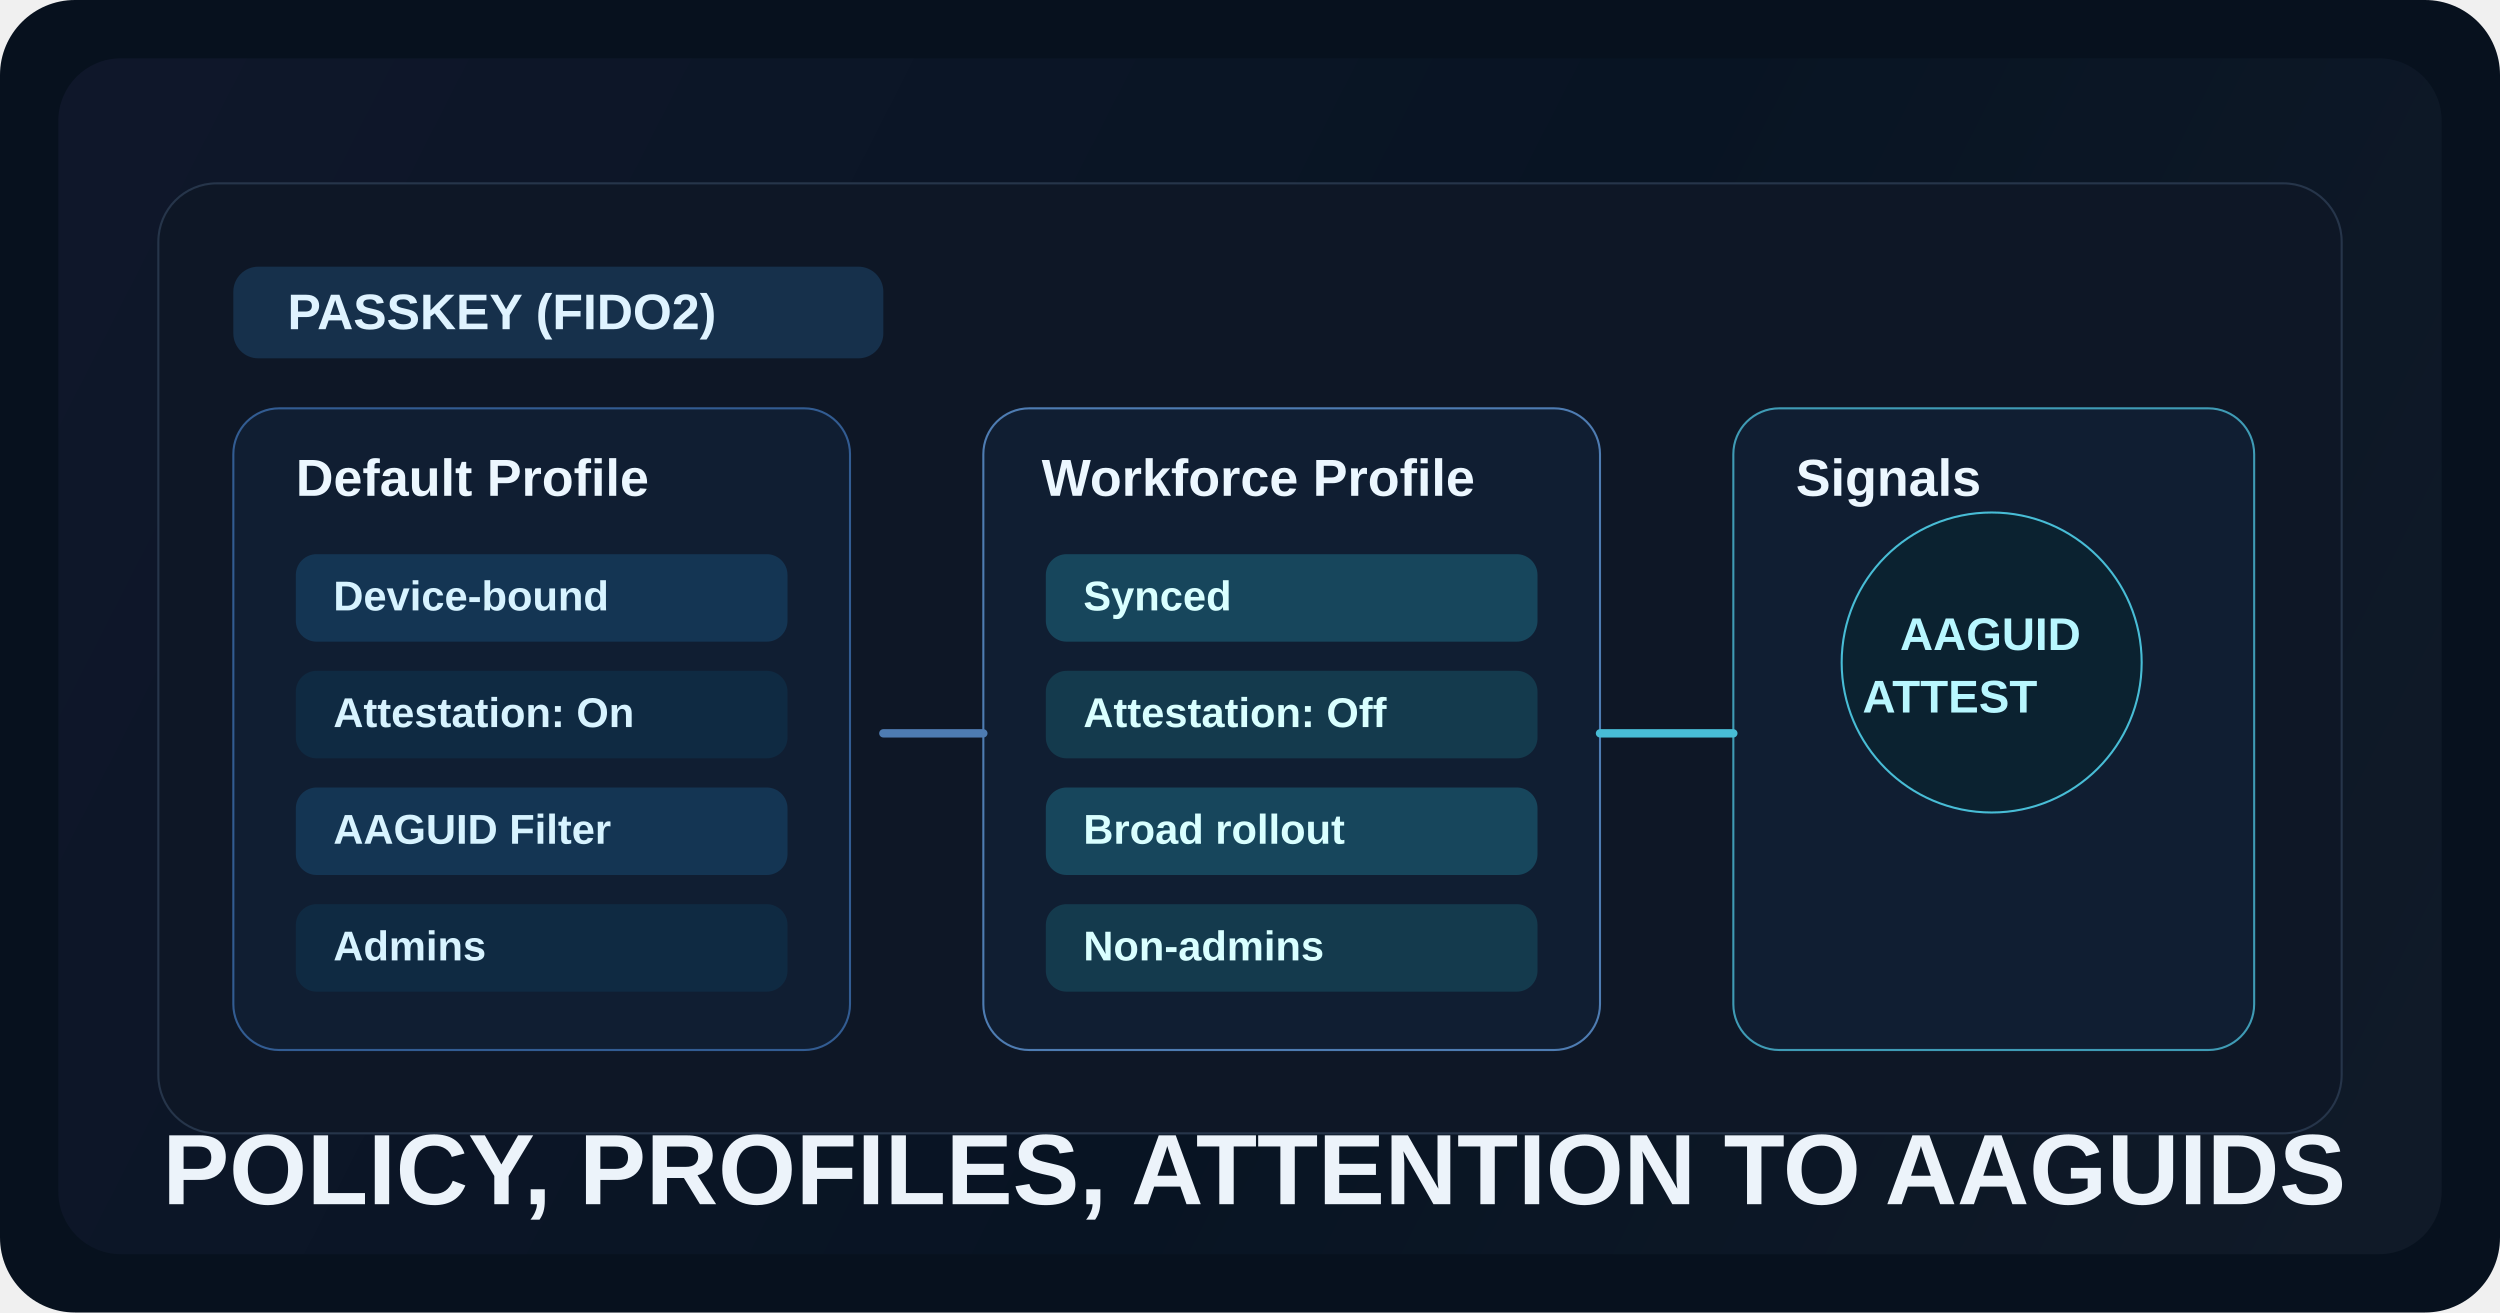
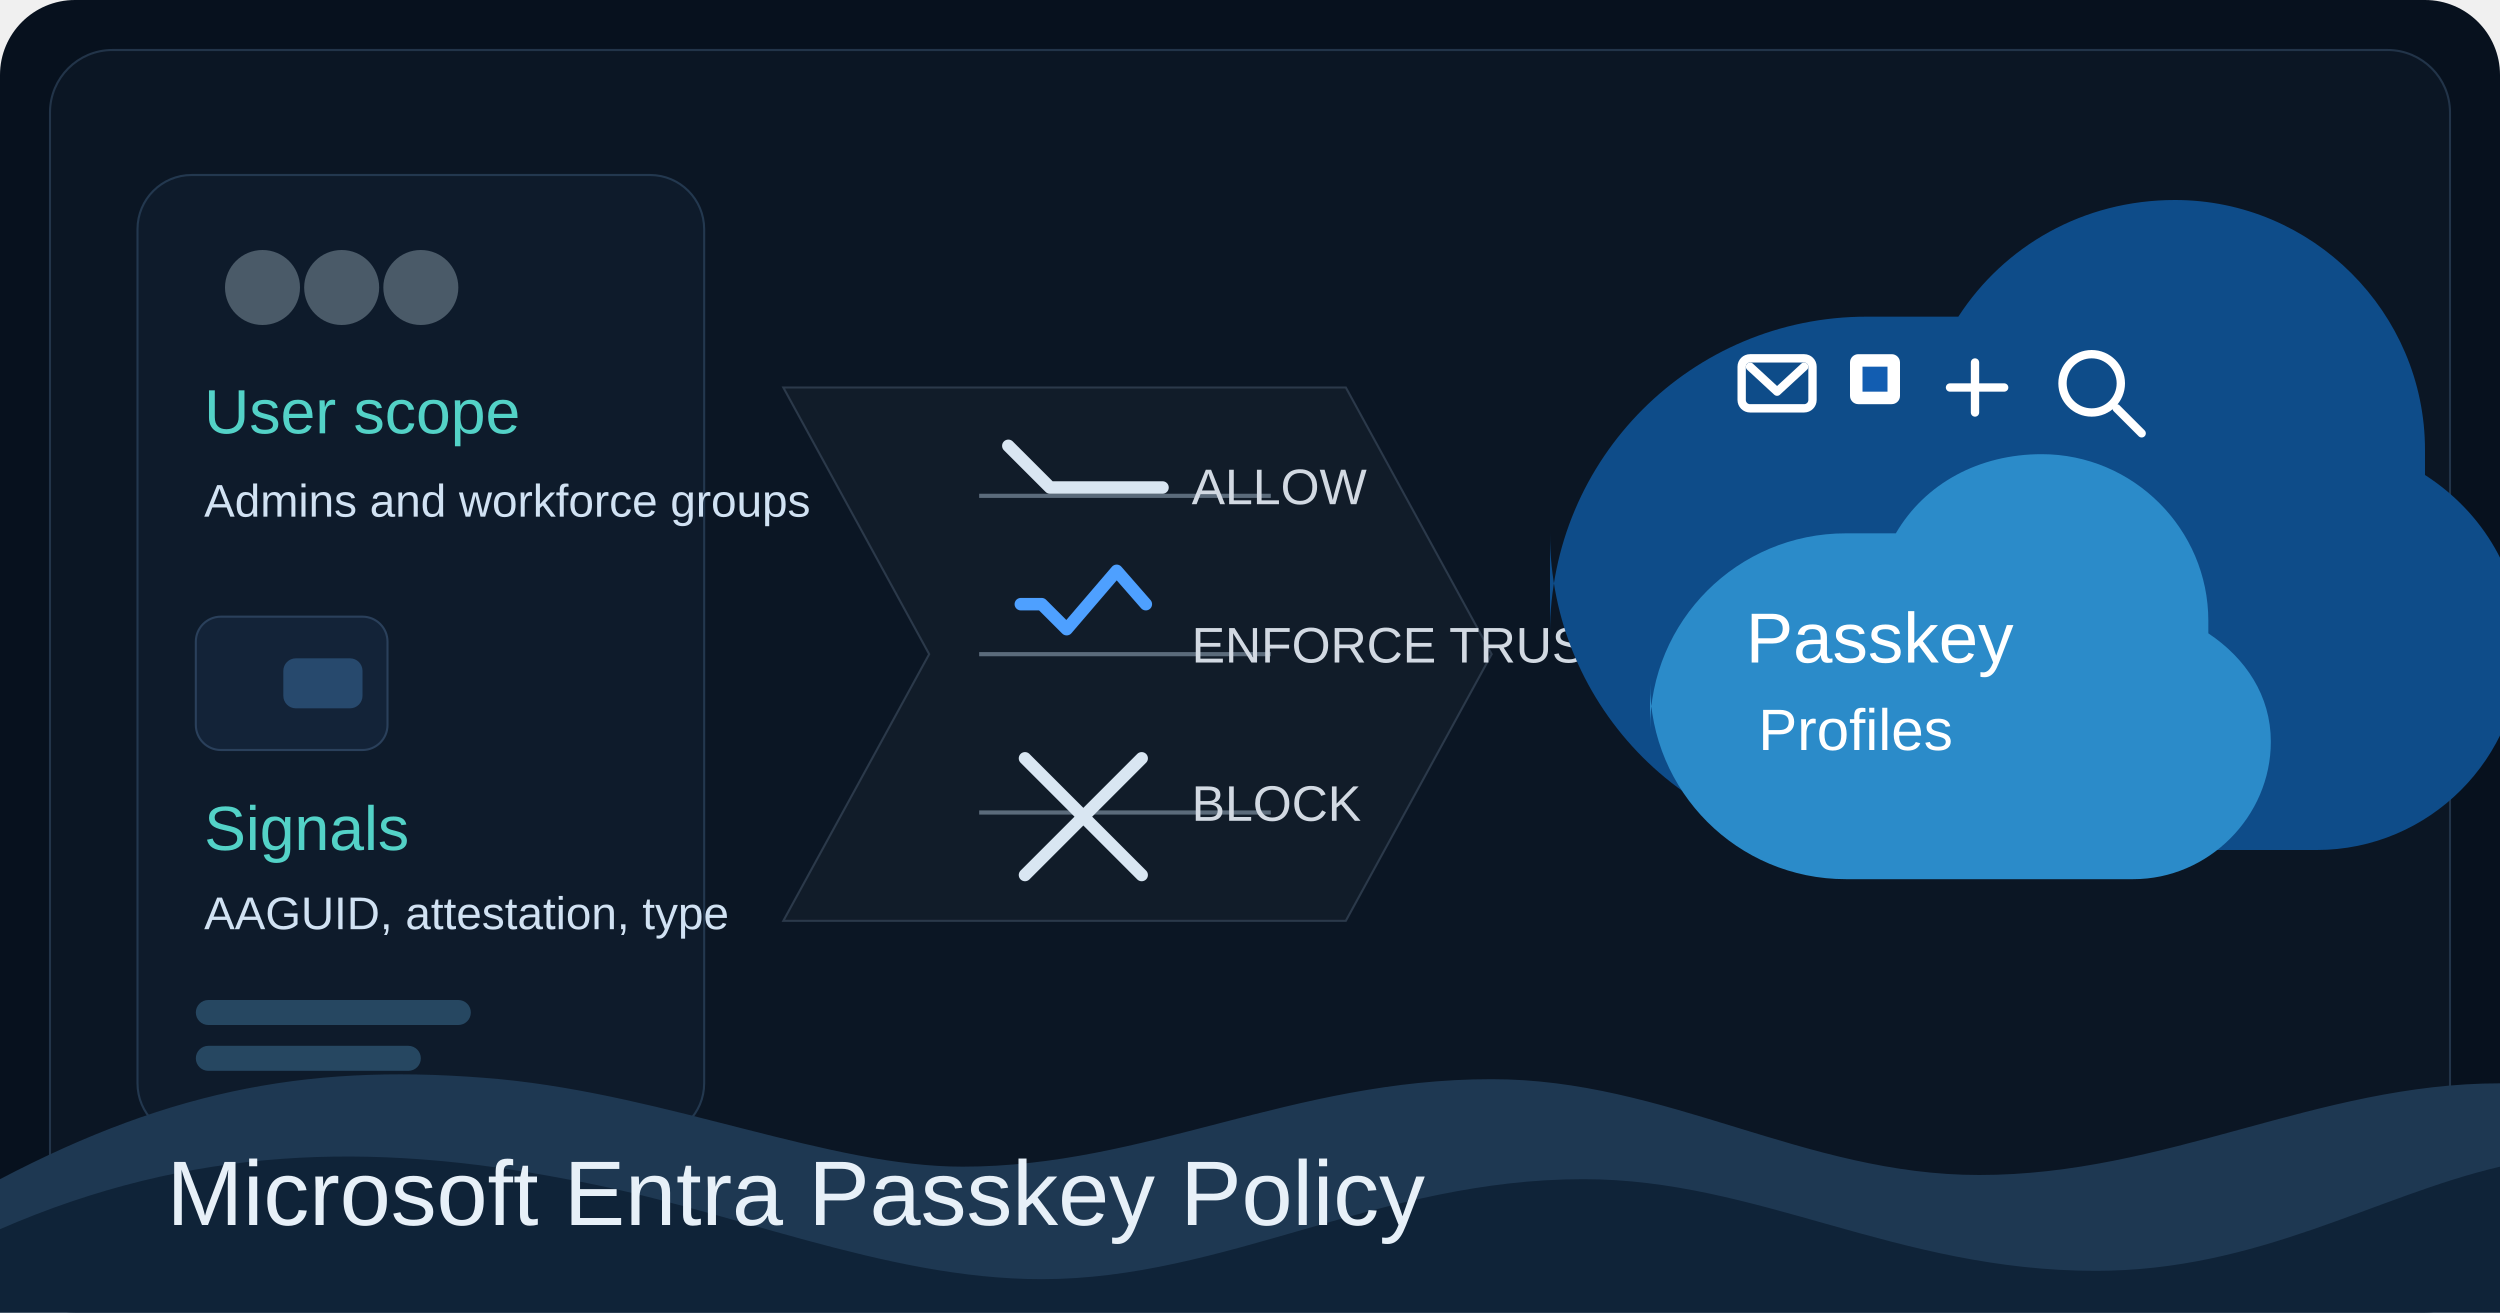
<svg xmlns="http://www.w3.org/2000/svg" width="1200" height="630" viewBox="0 0 1200 630" fill="none">
  <rect width="1200" height="630" rx="36" fill="#07111E" />
-   <rect x="28" y="28" width="1144" height="574" rx="30" fill="url(#bg)" />
-   <rect x="76" y="88" width="1048" height="456" rx="28" fill="#0E1726" stroke="#26354A" />
-   <rect x="112" y="128" width="312" height="44" rx="12" fill="#16304B" />
-   <text x="138" y="158" fill="#DFF3FF" font-family="Arial, sans-serif" font-size="24" font-weight="700">PASSKEY (FIDO2)</text>
-   <rect x="112" y="196" width="296" height="308" rx="22" fill="#101E32" stroke="#325C92" />
-   <text x="142" y="238" fill="#ECF7FF" font-family="Arial, sans-serif" font-size="25" font-weight="700">Default Profile</text>
-   <rect x="142" y="266" width="236" height="42" rx="10" fill="#143553" />
-   <text x="160" y="293" fill="#D7F3FF" font-family="Arial, sans-serif" font-size="20" font-weight="700">Device-bound</text>
-   <rect x="142" y="322" width="236" height="42" rx="10" fill="#0F2A42" />
-   <text x="160" y="349" fill="#D7F3FF" font-family="Arial, sans-serif" font-size="20" font-weight="700">Attestation: On</text>
-   <rect x="142" y="378" width="236" height="42" rx="10" fill="#143553" />
-   <text x="160" y="405" fill="#D7F3FF" font-family="Arial, sans-serif" font-size="20" font-weight="700">AAGUID Filter</text>
-   <rect x="142" y="434" width="236" height="42" rx="10" fill="#0F2A42" />
-   <text x="160" y="461" fill="#D7F3FF" font-family="Arial, sans-serif" font-size="20" font-weight="700">Admins</text>
-   <rect x="472" y="196" width="296" height="308" rx="22" fill="#101E32" stroke="#4E7CB2" />
-   <text x="500" y="238" fill="#ECF7FF" font-family="Arial, sans-serif" font-size="25" font-weight="700">Workforce Profile</text>
-   <rect x="502" y="266" width="236" height="42" rx="10" fill="#17465C" />
-   <text x="520" y="293" fill="#D9FFFF" font-family="Arial, sans-serif" font-size="20" font-weight="700">Synced</text>
-   <rect x="502" y="322" width="236" height="42" rx="10" fill="#143A4D" />
-   <text x="520" y="349" fill="#D9FFFF" font-family="Arial, sans-serif" font-size="20" font-weight="700">Attestation: Off</text>
-   <rect x="502" y="378" width="236" height="42" rx="10" fill="#17465C" />
-   <text x="520" y="405" fill="#D9FFFF" font-family="Arial, sans-serif" font-size="20" font-weight="700">Broad rollout</text>
-   <rect x="502" y="434" width="236" height="42" rx="10" fill="#143A4D" />
-   <text x="520" y="461" fill="#D9FFFF" font-family="Arial, sans-serif" font-size="20" font-weight="700">Non-admins</text>
-   <rect x="832" y="196" width="250" height="308" rx="22" fill="#101E32" stroke="#3F9BB5" />
-   <text x="862" y="238" fill="#ECF7FF" font-family="Arial, sans-serif" font-size="25" font-weight="700">Signals</text>
-   <circle cx="956" cy="318" r="72" fill="#0B2230" stroke="#48BDD6" />
-   <text x="912" y="312" fill="#B8F7FF" font-family="Arial, sans-serif" font-size="22" font-weight="700">AAGUID</text>
-   <text x="894" y="342" fill="#B8F7FF" font-family="Arial, sans-serif" font-size="22" font-weight="700">ATTEST</text>
-   <path d="M424 352H472" stroke="#4E7CB2" stroke-width="4" stroke-linecap="round" />
-   <path d="M768 352H832" stroke="#48BDD6" stroke-width="4" stroke-linecap="round" />
-   <text x="78" y="578" fill="#ECF3FA" font-family="Arial, sans-serif" font-size="48" font-weight="700">POLICY, PROFILES, ATTENTION TO AAGUIDS</text>
-   <defs>
-     <linearGradient id="bg" x1="58" y1="42" x2="1136" y2="592" gradientUnits="userSpaceOnUse">
-       <stop stop-color="#0F172A" />
-       <stop offset="0.55" stop-color="#081423" />
-       <stop offset="1" stop-color="#101A28" />
-     </linearGradient>
-   </defs>
+   <rect x="24" y="24" width="1152" height="582" rx="30" fill="#0B1624" stroke="#223449" />
+   <rect x="66" y="84" width="272" height="462" rx="26" fill="#0E1B2B" stroke="#23384F" />
+   <circle cx="126" cy="138" r="18" fill="#4A5A68" />
+   <circle cx="164" cy="138" r="18" fill="#4A5A68" />
+   <circle cx="202" cy="138" r="18" fill="#4A5A68" />
+   <text x="98" y="208" fill="#53D2C7" font-family="Arial, sans-serif" font-size="30" font-weight="400">User scope</text>
+   <text x="98" y="248" fill="#D1E2F3" font-family="Arial, sans-serif" font-size="22" font-weight="400">Admins and workforce groups</text>
+   <rect x="94" y="296" width="92" height="64" rx="12" fill="#132338" stroke="#2A405B" />
+   <rect x="136" y="316" width="38" height="24" rx="6" fill="#27496D" />
+   <text x="98" y="408" fill="#53D2C7" font-family="Arial, sans-serif" font-size="30" font-weight="400">Signals</text>
+   <text x="98" y="446" fill="#D1E2F3" font-family="Arial, sans-serif" font-size="22" font-weight="400">AAGUID, attestation, type</text>
+   <rect x="94" y="480" width="132" height="12" rx="6" fill="#264761" />
+   <rect x="94" y="502" width="108" height="12" rx="6" fill="#264761" />
+   <path d="M376 186H646L716 314L646 442H376L446 314L376 186Z" fill="#111C29" stroke="#2B394A" />
+   <path d="M470 238H610" stroke="#5B6B7B" stroke-width="2" />
+   <path d="M470 314H610" stroke="#5B6B7B" stroke-width="2" />
+   <path d="M470 390H610" stroke="#5B6B7B" stroke-width="2" />
+   <path d="M484 214L504 234H558" stroke="#D9E6F2" stroke-width="6" stroke-linecap="round" stroke-linejoin="round" />
+   <path d="M490 290H500L512 302L536 274L550 290" stroke="#4EA0FF" stroke-width="6" stroke-linecap="round" stroke-linejoin="round" />
+   <path d="M492 364L548 420" stroke="#D9E6F2" stroke-width="6" stroke-linecap="round" />
+   <path d="M548 364L492 420" stroke="#D9E6F2" stroke-width="6" stroke-linecap="round" />
+   <text x="572" y="242" fill="#D2D9E2" font-family="Arial, sans-serif" font-size="24" font-weight="400">ALLOW</text>
+   <text x="572" y="318" fill="#D2D9E2" font-family="Arial, sans-serif" font-size="24" font-weight="400">ENFORCE TRUST</text>
+   <text x="572" y="394" fill="#D2D9E2" font-family="Arial, sans-serif" font-size="24" font-weight="400">BLOCK</text>
+   <path d="M744 304C744 220 812 152 896 152H940C962 118 1000 96 1044 96C1110 96 1164 150 1164 216C1164 220 1164 224 1164 228C1192 246 1210 276 1210 310C1210 364 1166 408 1112 408H896C812 408 744 340 744 256V304Z" fill="#0E4C89" />
+   <path d="M792 350C792 298 834 256 886 256H910C924 232 950 218 980 218C1024 218 1060 254 1060 298C1060 300 1060 302 1060 304C1078 316 1090 334 1090 356C1090 392 1060 422 1024 422H886C834 422 792 380 792 328V350Z" fill="#2B8BC9" />
+   <text x="838" y="318" fill="white" font-family="Arial, sans-serif" font-size="34" font-weight="400">Passkey</text>
+   <text x="844" y="360" fill="white" font-family="Arial, sans-serif" font-size="28" font-weight="400">Profiles</text>
+   <rect x="836" y="172" width="34" height="24" rx="4" stroke="white" stroke-width="4" />
+   <path d="M840 176L853 188L866 176" stroke="white" stroke-width="4" stroke-linecap="round" stroke-linejoin="round" />
+   <rect x="888" y="170" width="24" height="24" rx="4" fill="white" />
+   <rect x="894" y="176" width="12" height="12" fill="#125DB1" />
+   <path d="M936 186H962" stroke="white" stroke-width="4" stroke-linecap="round" />
+   <path d="M948 174V198" stroke="white" stroke-width="4" stroke-linecap="round" />
+   <circle cx="1004" cy="184" r="14" stroke="white" stroke-width="4" />
+   <path d="M1016 196L1028 208" stroke="white" stroke-width="4" stroke-linecap="round" />
+   <path d="M0 566C84 522 152 510 240 518C322 526 398 560 462 560C550 560 620 518 716 518C800 518 866 564 950 564C1040 564 1112 520 1200 520V630H0V566Z" fill="#1E3852" />
+   <path d="M0 590C92 550 178 548 272 566C350 580 424 614 500 614C588 614 662 566 760 566C844 566 910 610 1006 610C1084 610 1140 574 1200 560V630H0V590Z" fill="#0F2338" />
+   <text x="80" y="588" fill="#E7F0F8" font-family="Arial, sans-serif" font-size="44" font-weight="400">Microsoft Entra Passkey Policy</text>
</svg>
